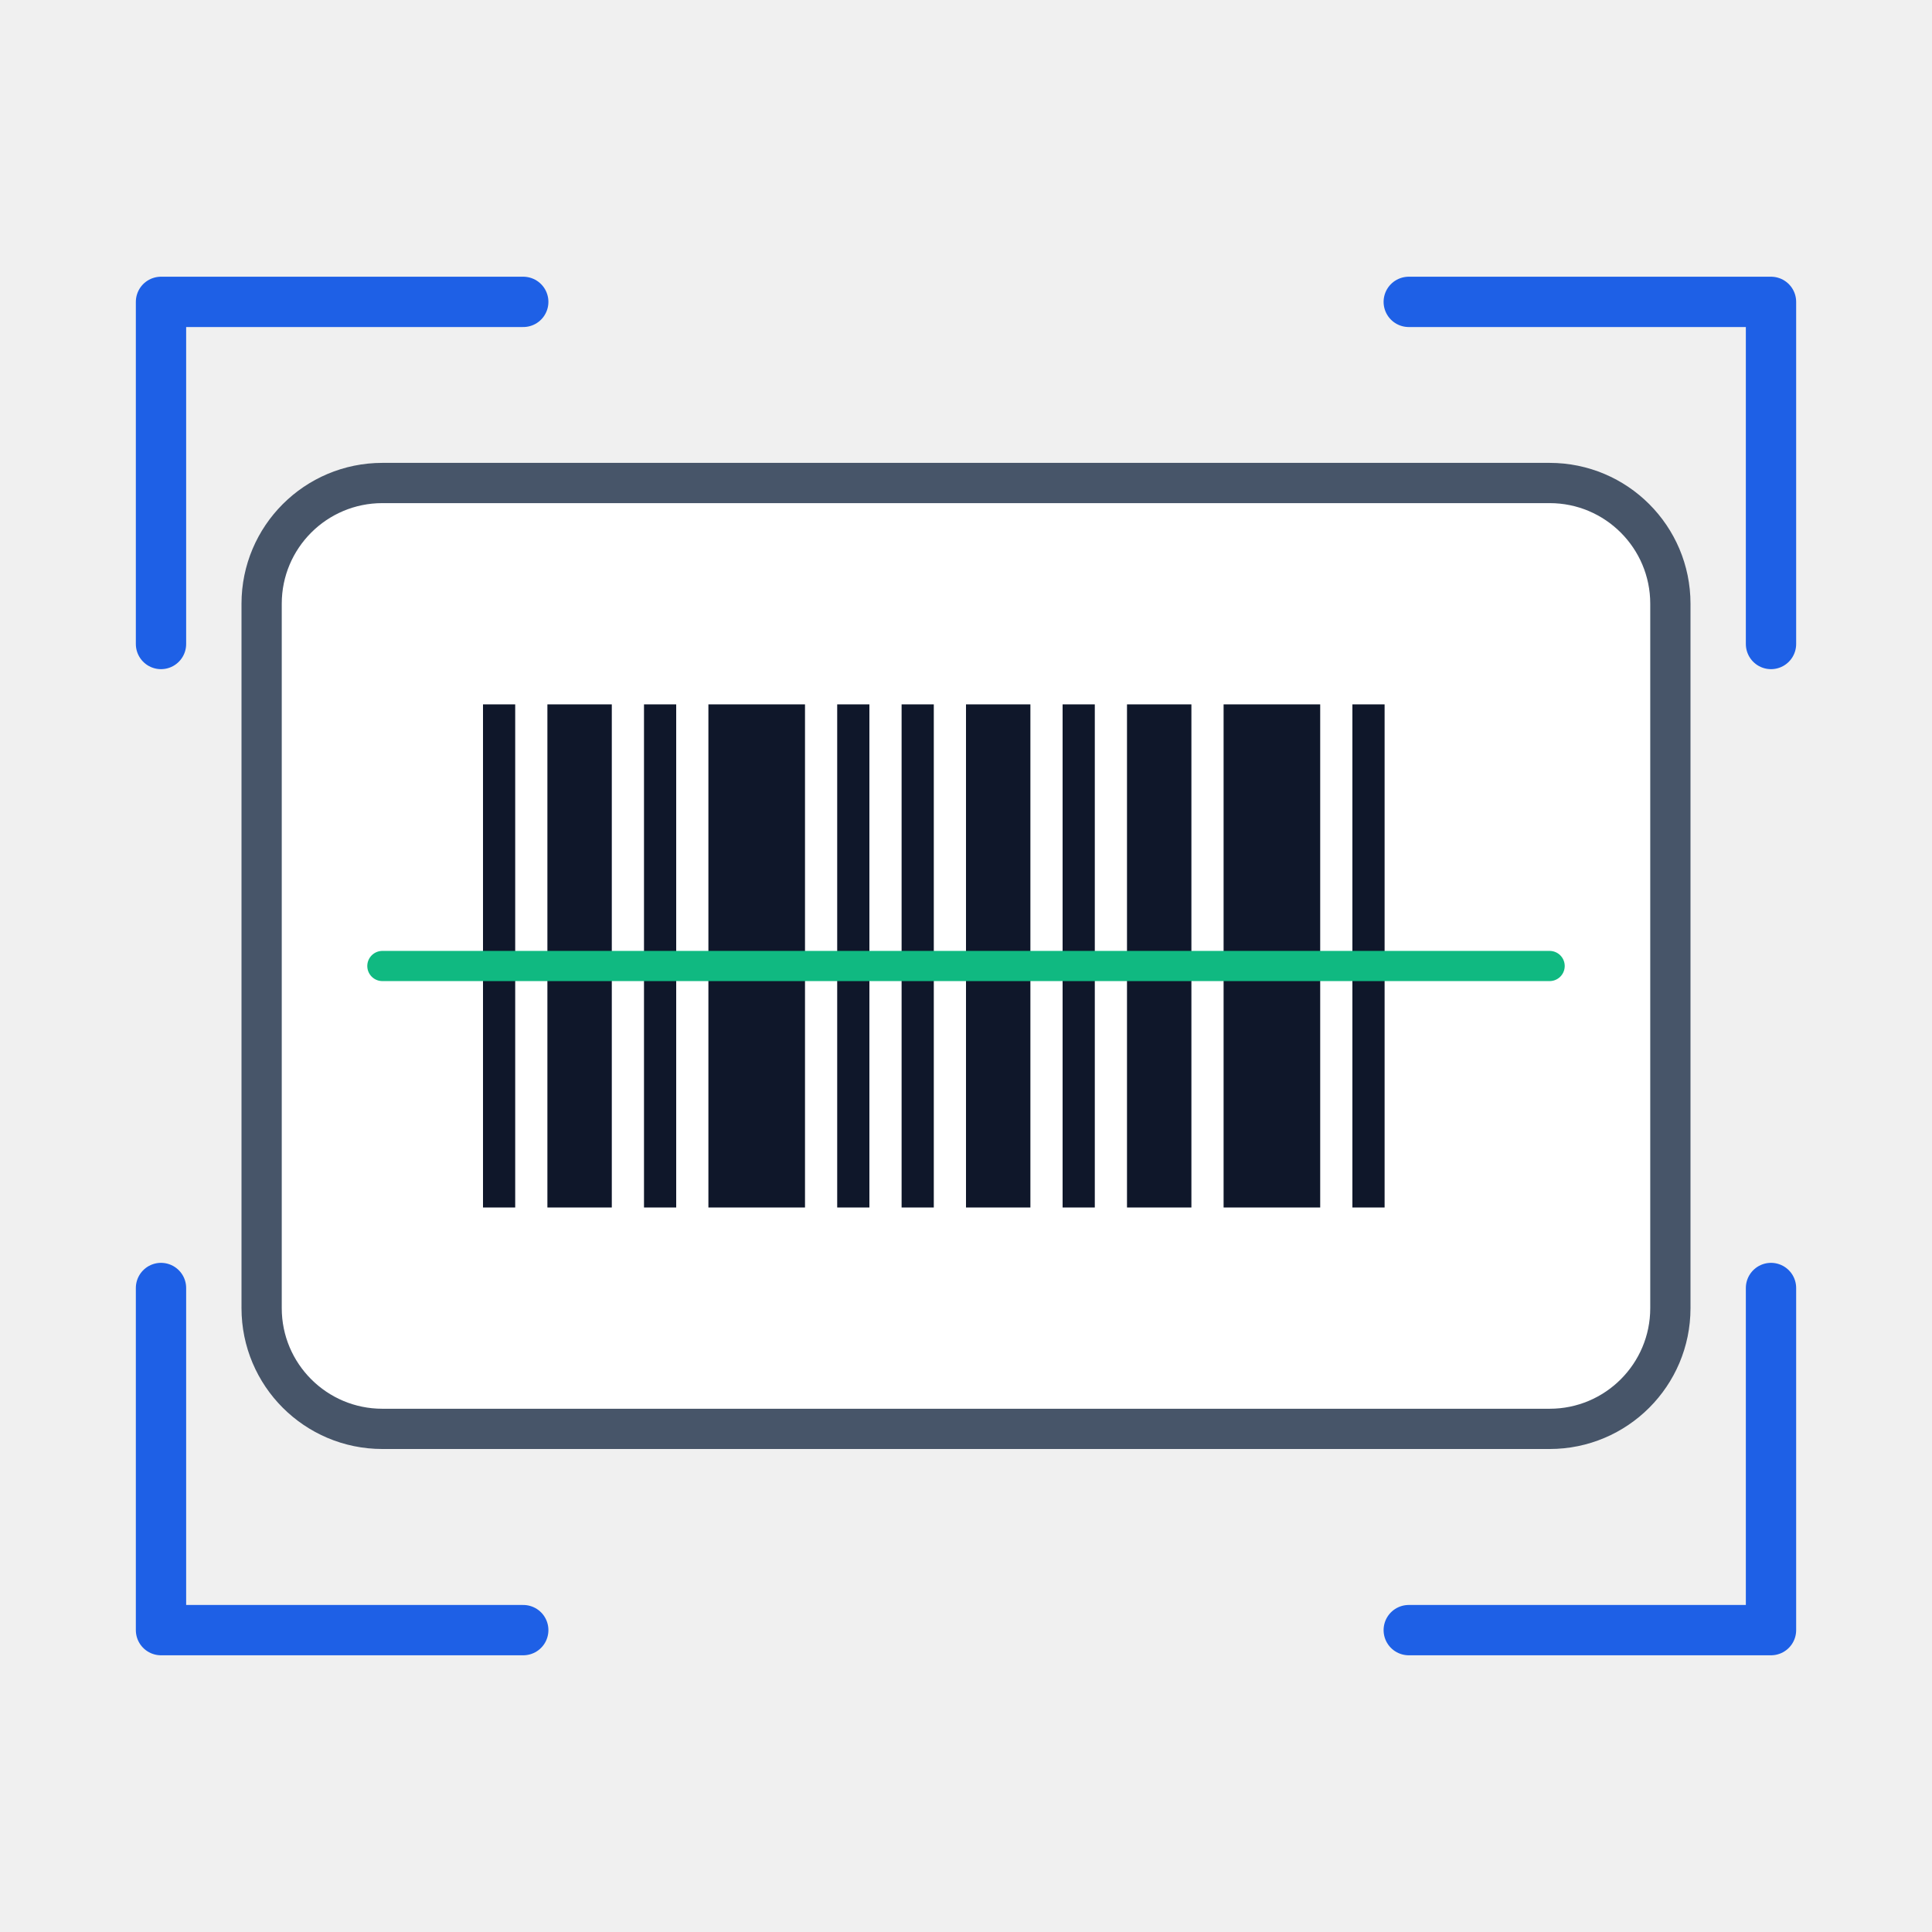
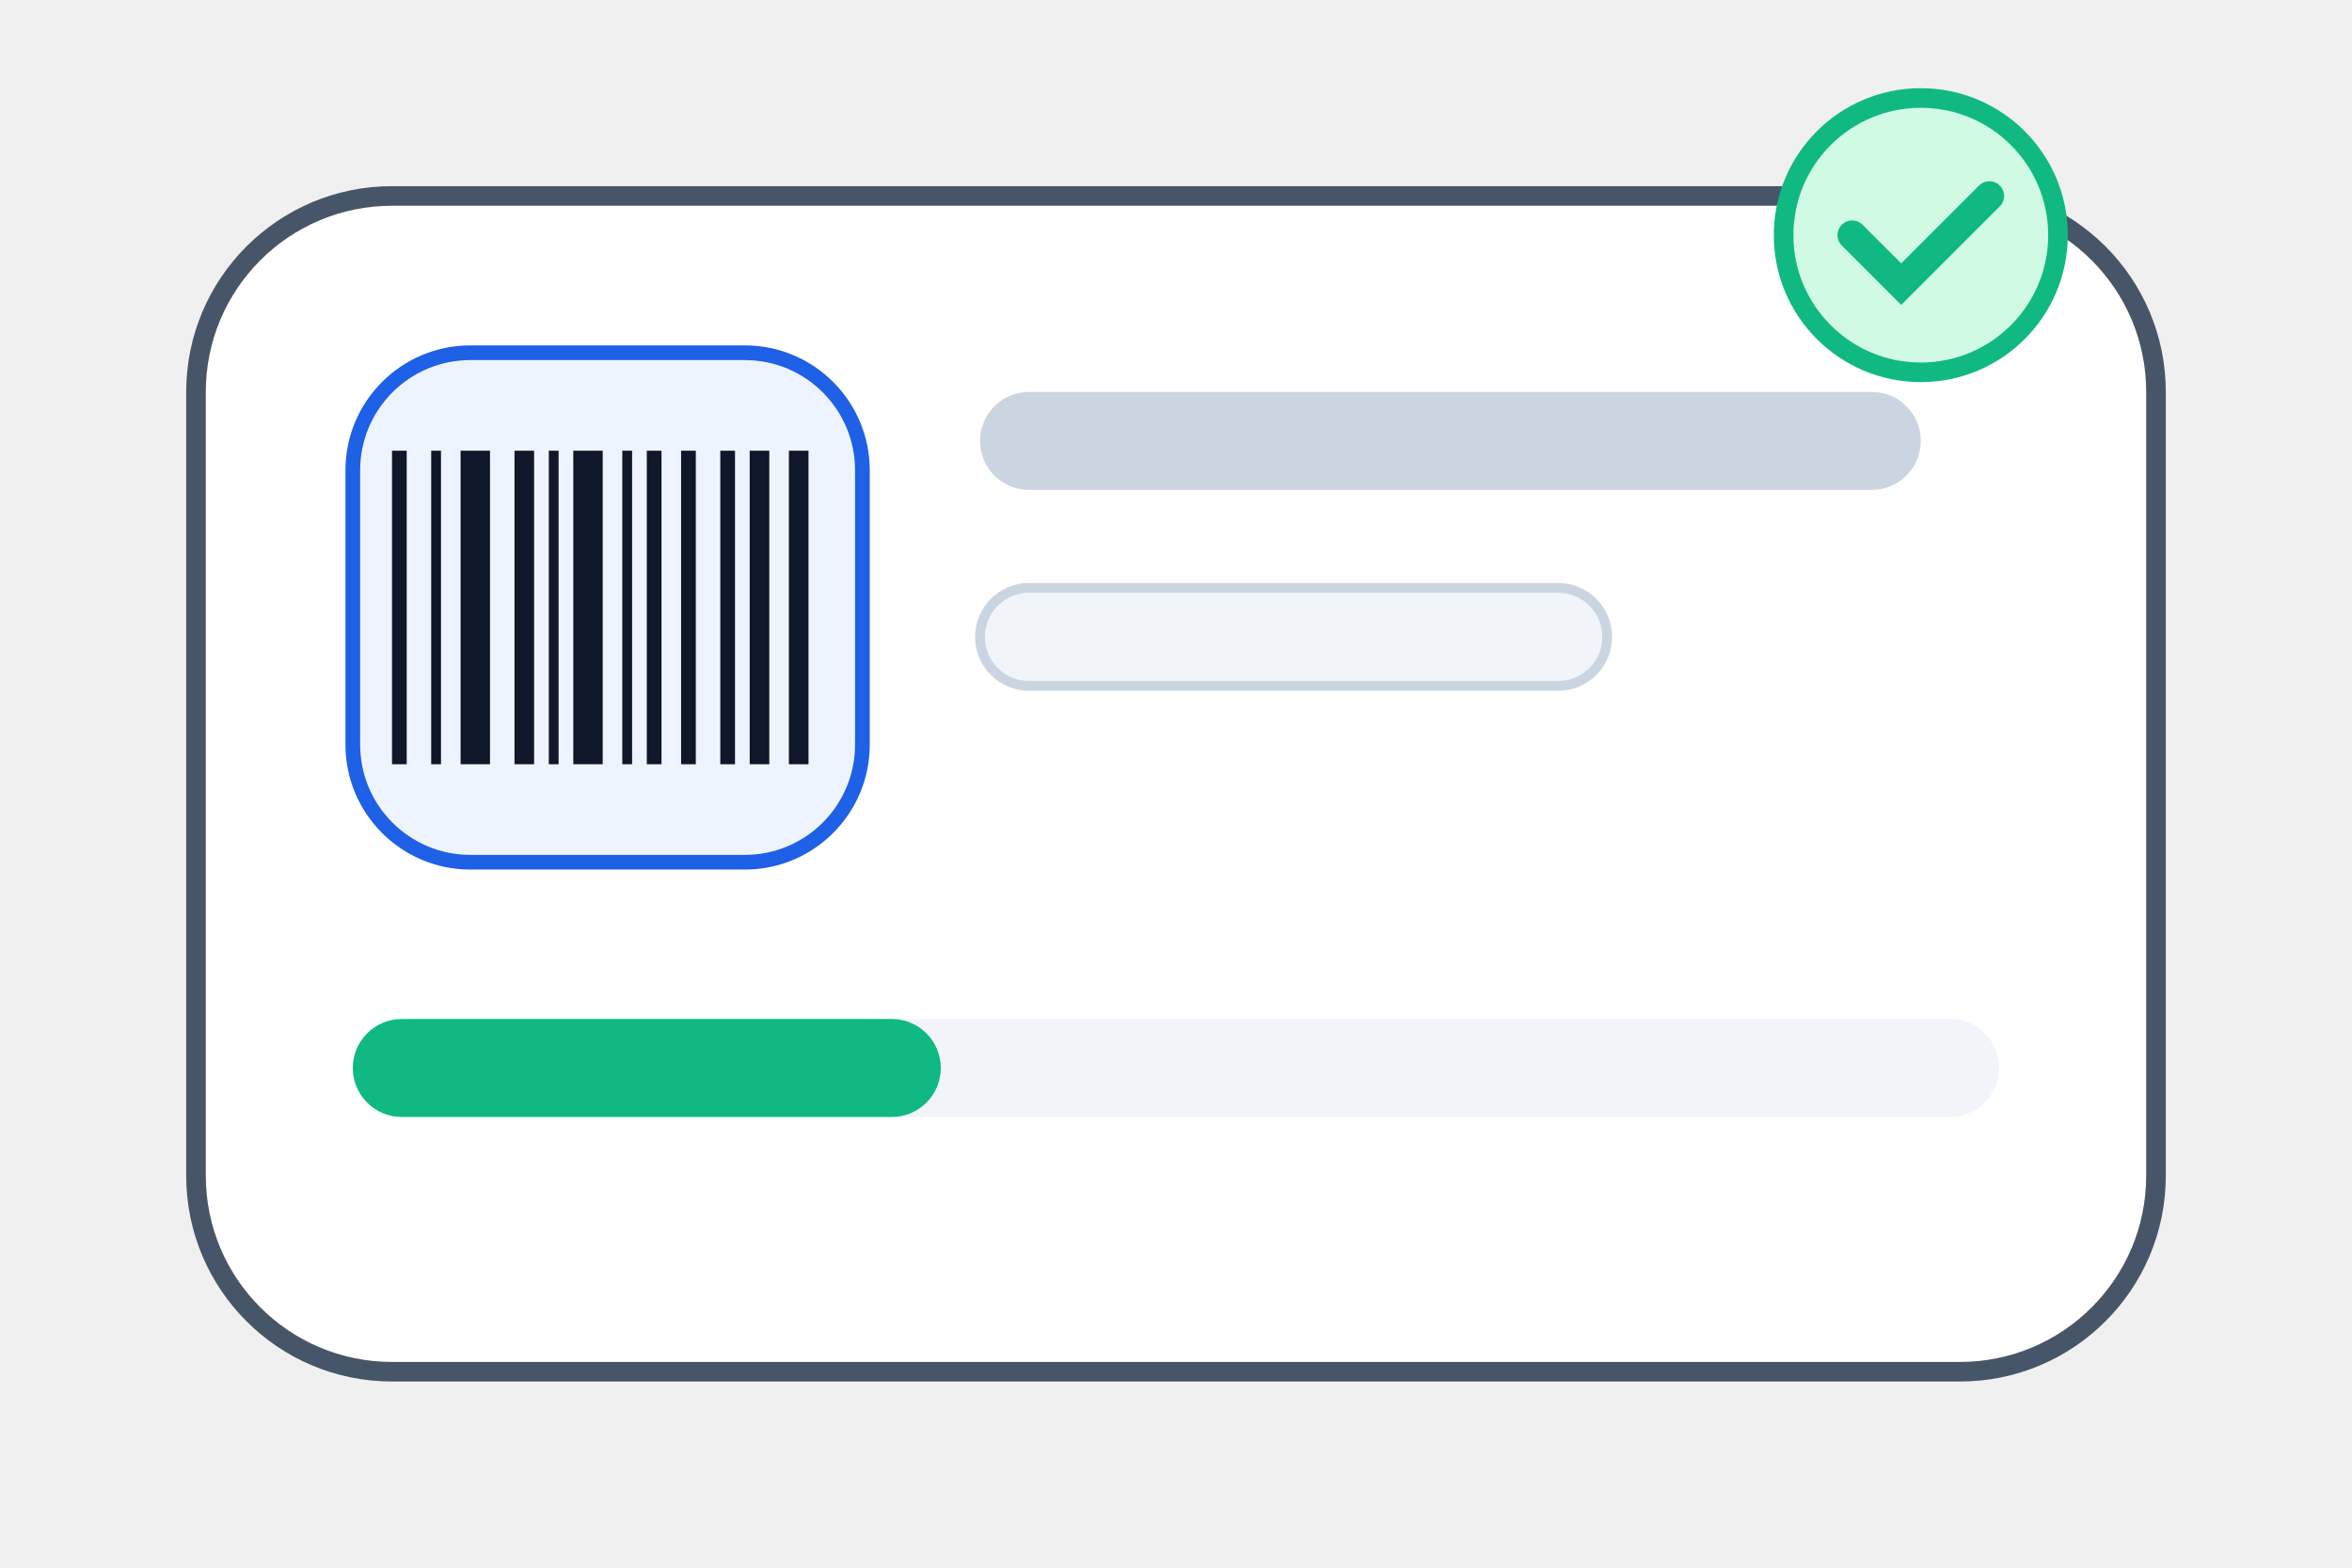
- <svg xmlns="http://www.w3.org/2000/svg" width="96" height="96" viewBox="0 0 96 96" fill="none" stroke-linecap="round" stroke-linejoin="round">
-   <rect x="13" y="24" width="70" height="47" rx="6" fill="#FFFFFF" stroke="#475569" stroke-width="2" />
-   <rect x="24" y="35" width="1.6" height="25" rx="0" fill="#0F172A" stroke="none" stroke-width="2" />
-   <rect x="27.2" y="35" width="3.2" height="25" rx="0" fill="#0F172A" stroke="none" stroke-width="2" />
-   <rect x="32.0" y="35" width="1.6" height="25" rx="0" fill="#0F172A" stroke="none" stroke-width="2" />
-   <rect x="35.2" y="35" width="4.8" height="25" rx="0" fill="#0F172A" stroke="none" stroke-width="2" />
-   <rect x="41.6" y="35" width="1.6" height="25" rx="0" fill="#0F172A" stroke="none" stroke-width="2" />
-   <rect x="44.8" y="35" width="1.6" height="25" rx="0" fill="#0F172A" stroke="none" stroke-width="2" />
-   <rect x="48.0" y="35" width="3.2" height="25" rx="0" fill="#0F172A" stroke="none" stroke-width="2" />
-   <rect x="52.8" y="35" width="1.6" height="25" rx="0" fill="#0F172A" stroke="none" stroke-width="2" />
-   <rect x="56.0" y="35" width="3.2" height="25" rx="0" fill="#0F172A" stroke="none" stroke-width="2" />
-   <rect x="60.8" y="35" width="4.8" height="25" rx="0" fill="#0F172A" stroke="none" stroke-width="2" />
-   <rect x="67.2" y="35" width="1.6" height="25" rx="0" fill="#0F172A" stroke="none" stroke-width="2" />
-   <path d="M8 32V15h18m44 0h18v17M8 64v17h18m44 0h18V64" fill="none" stroke="#1E60E6" stroke-width="2.5" />
-   <path d="M19 48H77" fill="none" stroke="#10B981" stroke-width="1.5" />
+ <svg xmlns="http://www.w3.org/2000/svg" viewBox="0 0 240 160" fill="none" role="img" aria-label="tracker ornament">
+   <rect x="20" y="20" width="200" height="120" rx="20" fill="#FFFFFF" stroke="#475569" stroke-width="2" />
+   <rect x="36" y="36" width="52" height="52" rx="12" fill="#EEF4FD" stroke="#1E60E6" stroke-width="1.5" />
+   <rect x="40.0" y="46" width="1.5" height="32" fill="#0F172A" />
+   <rect x="44.0" y="46" width="1" height="32" fill="#0F172A" />
+   <rect x="47.0" y="46" width="3" height="32" fill="#0F172A" />
+   <rect x="52.5" y="46" width="2" height="32" fill="#0F172A" />
+   <rect x="56.0" y="46" width="1" height="32" fill="#0F172A" />
+   <rect x="58.5" y="46" width="3" height="32" fill="#0F172A" />
+   <rect x="63.5" y="46" width="1" height="32" fill="#0F172A" />
+   <rect x="66.0" y="46" width="1.5" height="32" fill="#0F172A" />
+   <rect x="69.5" y="46" width="1.5" height="32" fill="#0F172A" />
+   <rect x="73.5" y="46" width="1.5" height="32" fill="#0F172A" />
+   <rect x="76.5" y="46" width="2" height="32" fill="#0F172A" />
+   <rect x="80.5" y="46" width="2" height="32" fill="#0F172A" />
+   <rect x="100" y="40" width="96" height="10" rx="5" fill="#CBD5E1" />
+   <rect x="100" y="60" width="64" height="10" rx="5" fill="#F1F5F9" stroke="#CBD5E1" />
+   <rect x="36" y="104" width="168" height="10" rx="5" fill="#F1F5F9" />
+   <rect x="36" y="104" width="60" height="10" rx="5" fill="#10B981">
+     <animate attributeName="width" values="20;168;20" dur="4s" repeatCount="indefinite" />
+   </rect>
+   <circle cx="196" cy="24" r="14" fill="#D1FAE5" stroke="#10B981" stroke-width="2" />
+   <path d="M189 24 l5 5 l9 -9" stroke="#10B981" stroke-width="3" stroke-linecap="round" />
</svg>
